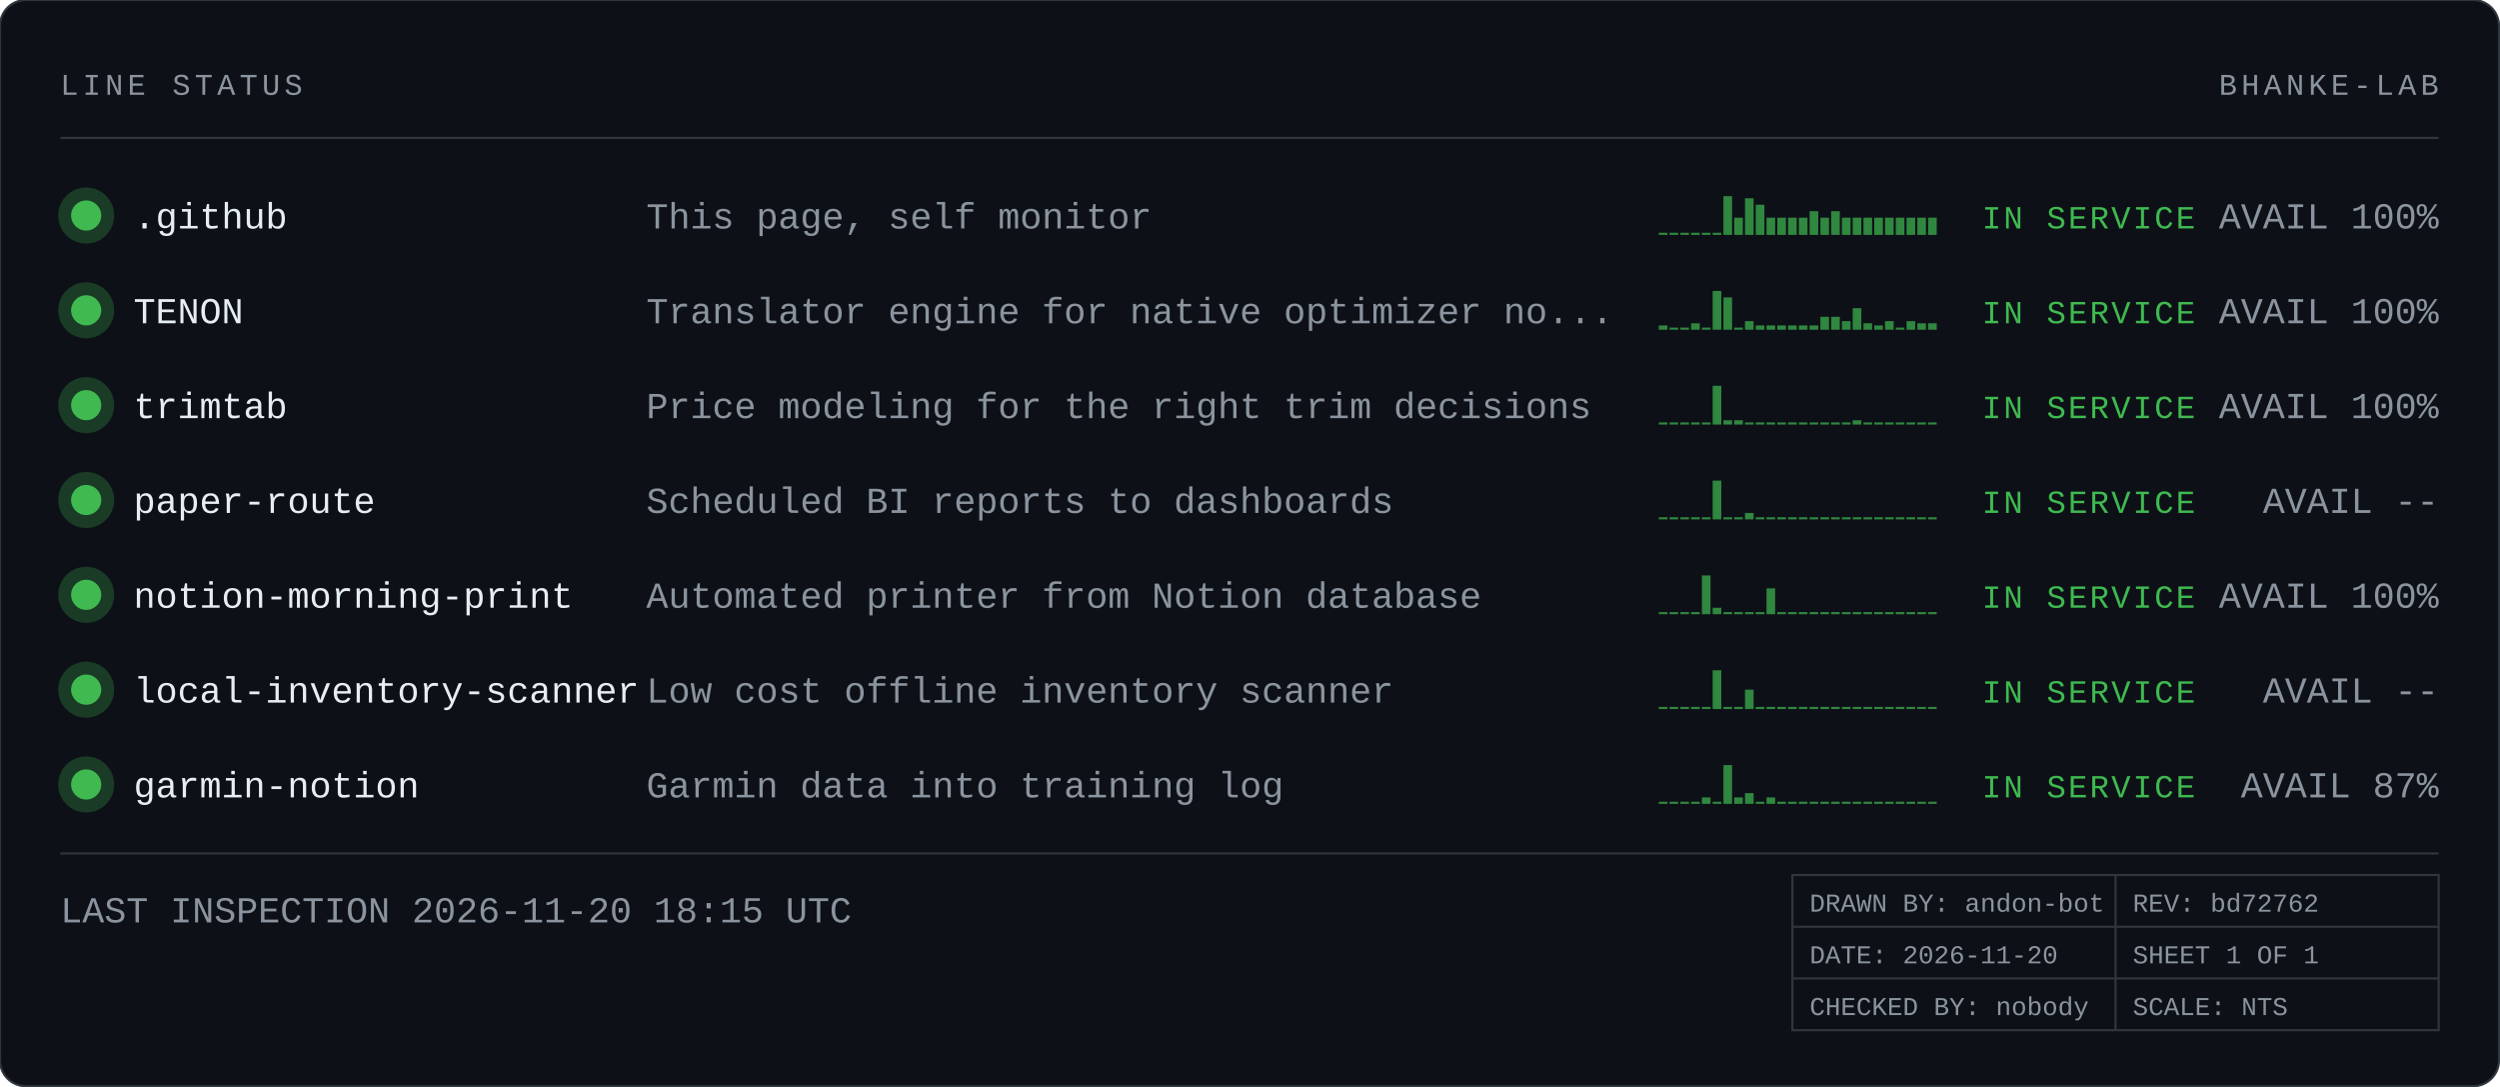
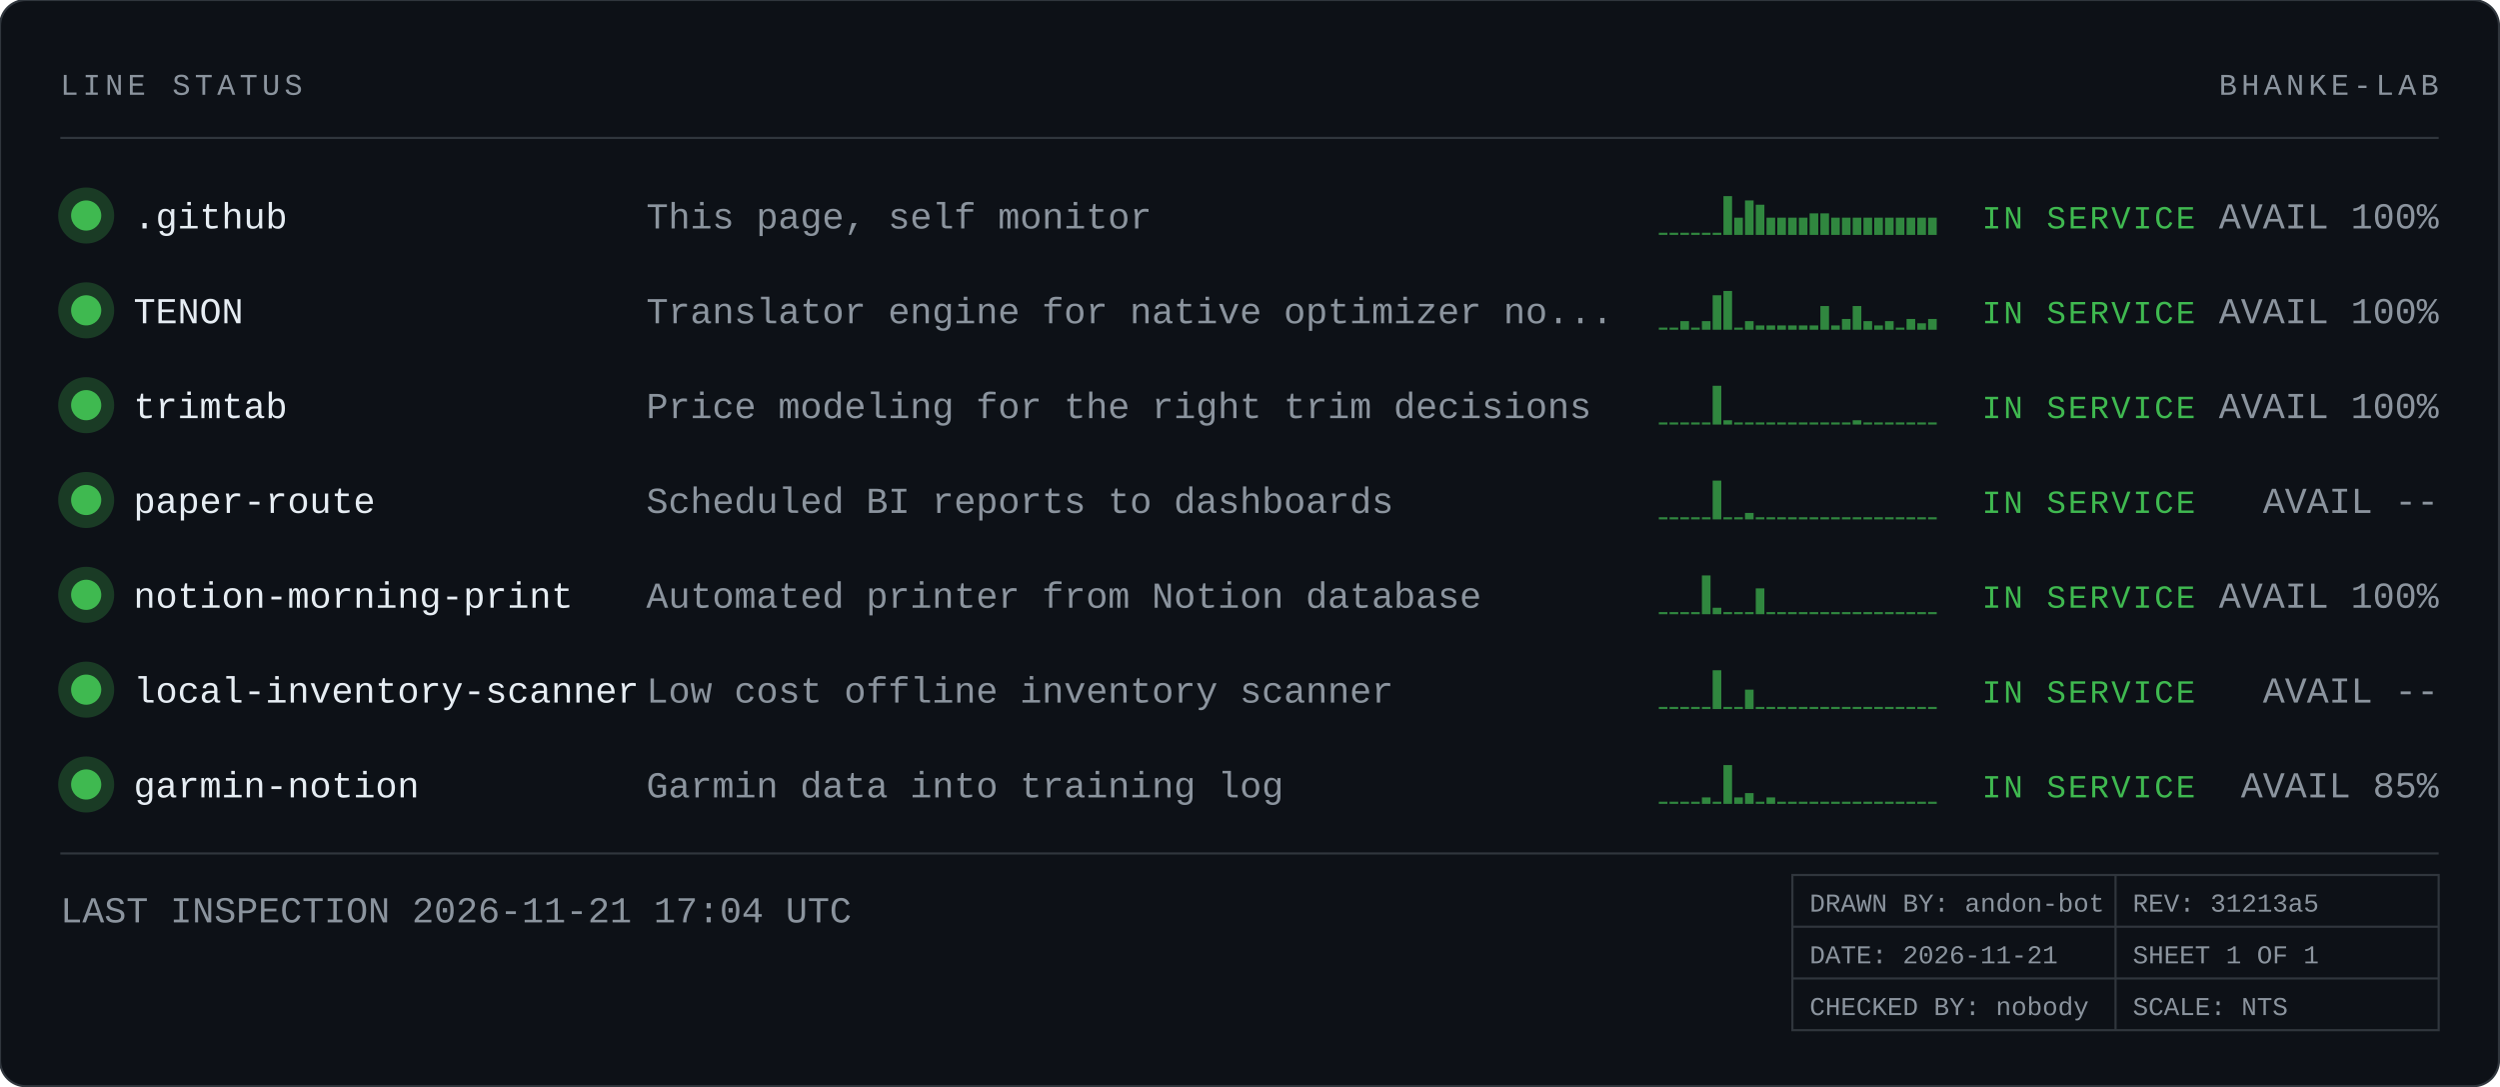
<svg xmlns="http://www.w3.org/2000/svg" width="1160" height="504" viewBox="0 0 1160 504" role="img" aria-label="Andon board">
  <style>
text { font-family: Consolas, 'Courier New', monospace; font-size: 17px; }
.hd { fill: #8b949e; font-size: 14px; letter-spacing: 2px; }
.name { fill: #e6edf3; }
.dim { fill: #8b949e; }
.st { font-size: 15px; letter-spacing: 1px; }
.tb { fill: #8b949e; font-size: 12px; }
</style>
  <rect x="0" y="0" width="1160" height="504" rx="12" fill="#0d1117" stroke="#30363d" />
  <text x="28" y="44" class="hd">LINE STATUS</text>
  <text x="1132" y="44" class="hd" text-anchor="end">BHANKE-LAB</text>
  <line x1="28" y1="64" x2="1132" y2="64" stroke="#30363d" />
  <circle cx="40" cy="100" r="13" fill="#3fb950" opacity="0.25" />
  <circle cx="40" cy="100" r="7" fill="#3fb950" />
  <text x="62" y="106" class="name">.github</text>
  <text x="300" y="106" class="dim">This page, self monitor</text>
  <rect x="770" y="108" width="4" height="1" fill="#3fb950" opacity="0.7" />
  <rect x="775" y="108" width="4" height="1" fill="#3fb950" opacity="0.7" />
  <rect x="780" y="108" width="4" height="1" fill="#3fb950" opacity="0.7" />
  <rect x="785" y="108" width="4" height="1" fill="#3fb950" opacity="0.7" />
  <rect x="790" y="108" width="4" height="1" fill="#3fb950" opacity="0.7" />
  <rect x="795" y="108" width="4" height="1" fill="#3fb950" opacity="0.7" />
  <rect x="800" y="91" width="4" height="18" fill="#3fb950" opacity="0.7" />
  <rect x="805" y="101" width="4" height="8" fill="#3fb950" opacity="0.7" />
-   <rect x="810" y="92" width="4" height="17" fill="#3fb950" opacity="0.7" />
+   <rect x="810" y="93" width="4" height="16" fill="#3fb950" opacity="0.7" />
  <rect x="815" y="95" width="4" height="14" fill="#3fb950" opacity="0.7" />
  <rect x="820" y="101" width="4" height="8" fill="#3fb950" opacity="0.7" />
  <rect x="825" y="101" width="4" height="8" fill="#3fb950" opacity="0.7" />
  <rect x="830" y="101" width="4" height="8" fill="#3fb950" opacity="0.7" />
  <rect x="835" y="101" width="4" height="8" fill="#3fb950" opacity="0.7" />
-   <rect x="840" y="98" width="4" height="11" fill="#3fb950" opacity="0.7" />
-   <rect x="845" y="101" width="4" height="8" fill="#3fb950" opacity="0.7" />
-   <rect x="850" y="98" width="4" height="11" fill="#3fb950" opacity="0.7" />
+   <rect x="840" y="99" width="4" height="10" fill="#3fb950" opacity="0.7" />
+   <rect x="845" y="99" width="4" height="10" fill="#3fb950" opacity="0.7" />
+   <rect x="850" y="101" width="4" height="8" fill="#3fb950" opacity="0.7" />
  <rect x="855" y="101" width="4" height="8" fill="#3fb950" opacity="0.7" />
  <rect x="860" y="101" width="4" height="8" fill="#3fb950" opacity="0.7" />
  <rect x="865" y="101" width="4" height="8" fill="#3fb950" opacity="0.7" />
  <rect x="870" y="101" width="4" height="8" fill="#3fb950" opacity="0.7" />
  <rect x="875" y="101" width="4" height="8" fill="#3fb950" opacity="0.7" />
  <rect x="880" y="101" width="4" height="8" fill="#3fb950" opacity="0.7" />
  <rect x="885" y="101" width="4" height="8" fill="#3fb950" opacity="0.7" />
  <rect x="890" y="101" width="4" height="8" fill="#3fb950" opacity="0.7" />
  <rect x="895" y="101" width="4" height="8" fill="#3fb950" opacity="0.7" />
  <text x="920" y="106" class="st" fill="#3fb950">IN SERVICE</text>
  <text x="1132" y="106" class="dim" text-anchor="end">AVAIL 100%</text>
  <circle cx="40" cy="144" r="13" fill="#3fb950" opacity="0.25" />
  <circle cx="40" cy="144" r="7" fill="#3fb950" />
  <text x="62" y="150" class="name">TENON</text>
  <text x="300" y="150" class="dim">Translator engine for native optimizer no...</text>
-   <rect x="770" y="151" width="4" height="2" fill="#3fb950" opacity="0.7" />
+   <rect x="770" y="152" width="4" height="1" fill="#3fb950" opacity="0.7" />
  <rect x="775" y="152" width="4" height="1" fill="#3fb950" opacity="0.7" />
-   <rect x="780" y="152" width="4" height="1" fill="#3fb950" opacity="0.7" />
-   <rect x="785" y="150" width="4" height="3" fill="#3fb950" opacity="0.7" />
-   <rect x="790" y="152" width="4" height="1" fill="#3fb950" opacity="0.7" />
-   <rect x="795" y="135" width="4" height="18" fill="#3fb950" opacity="0.7" />
-   <rect x="800" y="138" width="4" height="15" fill="#3fb950" opacity="0.7" />
+   <rect x="780" y="149" width="4" height="4" fill="#3fb950" opacity="0.7" />
+   <rect x="785" y="152" width="4" height="1" fill="#3fb950" opacity="0.7" />
+   <rect x="790" y="149" width="4" height="4" fill="#3fb950" opacity="0.7" />
+   <rect x="795" y="137" width="4" height="16" fill="#3fb950" opacity="0.7" />
+   <rect x="800" y="135" width="4" height="18" fill="#3fb950" opacity="0.7" />
  <rect x="805" y="152" width="4" height="1" fill="#3fb950" opacity="0.7" />
  <rect x="810" y="149" width="4" height="4" fill="#3fb950" opacity="0.7" />
  <rect x="815" y="151" width="4" height="2" fill="#3fb950" opacity="0.7" />
  <rect x="820" y="151" width="4" height="2" fill="#3fb950" opacity="0.7" />
  <rect x="825" y="151" width="4" height="2" fill="#3fb950" opacity="0.7" />
  <rect x="830" y="151" width="4" height="2" fill="#3fb950" opacity="0.7" />
  <rect x="835" y="151" width="4" height="2" fill="#3fb950" opacity="0.7" />
  <rect x="840" y="151" width="4" height="2" fill="#3fb950" opacity="0.7" />
-   <rect x="845" y="147" width="4" height="6" fill="#3fb950" opacity="0.7" />
-   <rect x="850" y="147" width="4" height="6" fill="#3fb950" opacity="0.7" />
-   <rect x="855" y="149" width="4" height="4" fill="#3fb950" opacity="0.7" />
-   <rect x="860" y="143" width="4" height="10" fill="#3fb950" opacity="0.7" />
-   <rect x="865" y="150" width="4" height="3" fill="#3fb950" opacity="0.7" />
+   <rect x="845" y="142" width="4" height="11" fill="#3fb950" opacity="0.7" />
+   <rect x="850" y="151" width="4" height="2" fill="#3fb950" opacity="0.7" />
+   <rect x="855" y="148" width="4" height="5" fill="#3fb950" opacity="0.7" />
+   <rect x="860" y="142" width="4" height="11" fill="#3fb950" opacity="0.7" />
+   <rect x="865" y="149" width="4" height="4" fill="#3fb950" opacity="0.7" />
  <rect x="870" y="151" width="4" height="2" fill="#3fb950" opacity="0.7" />
  <rect x="875" y="149" width="4" height="4" fill="#3fb950" opacity="0.7" />
  <rect x="880" y="152" width="4" height="1" fill="#3fb950" opacity="0.7" />
-   <rect x="885" y="149" width="4" height="4" fill="#3fb950" opacity="0.7" />
+   <rect x="885" y="148" width="4" height="5" fill="#3fb950" opacity="0.7" />
  <rect x="890" y="150" width="4" height="3" fill="#3fb950" opacity="0.7" />
-   <rect x="895" y="150" width="4" height="3" fill="#3fb950" opacity="0.7" />
+   <rect x="895" y="148" width="4" height="5" fill="#3fb950" opacity="0.7" />
  <text x="920" y="150" class="st" fill="#3fb950">IN SERVICE</text>
  <text x="1132" y="150" class="dim" text-anchor="end">AVAIL 100%</text>
  <circle cx="40" cy="188" r="13" fill="#3fb950" opacity="0.25" />
  <circle cx="40" cy="188" r="7" fill="#3fb950" />
  <text x="62" y="194" class="name">trimtab</text>
  <text x="300" y="194" class="dim">Price modeling for the right trim decisions</text>
  <rect x="770" y="196" width="4" height="1" fill="#3fb950" opacity="0.7" />
  <rect x="775" y="196" width="4" height="1" fill="#3fb950" opacity="0.7" />
  <rect x="780" y="196" width="4" height="1" fill="#3fb950" opacity="0.7" />
  <rect x="785" y="196" width="4" height="1" fill="#3fb950" opacity="0.7" />
  <rect x="790" y="196" width="4" height="1" fill="#3fb950" opacity="0.7" />
  <rect x="795" y="179" width="4" height="18" fill="#3fb950" opacity="0.7" />
  <rect x="800" y="195" width="4" height="2" fill="#3fb950" opacity="0.7" />
-   <rect x="805" y="195" width="4" height="2" fill="#3fb950" opacity="0.7" />
+   <rect x="805" y="196" width="4" height="1" fill="#3fb950" opacity="0.7" />
  <rect x="810" y="196" width="4" height="1" fill="#3fb950" opacity="0.7" />
  <rect x="815" y="196" width="4" height="1" fill="#3fb950" opacity="0.7" />
  <rect x="820" y="196" width="4" height="1" fill="#3fb950" opacity="0.7" />
  <rect x="825" y="196" width="4" height="1" fill="#3fb950" opacity="0.7" />
  <rect x="830" y="196" width="4" height="1" fill="#3fb950" opacity="0.7" />
  <rect x="835" y="196" width="4" height="1" fill="#3fb950" opacity="0.7" />
  <rect x="840" y="196" width="4" height="1" fill="#3fb950" opacity="0.7" />
  <rect x="845" y="196" width="4" height="1" fill="#3fb950" opacity="0.7" />
  <rect x="850" y="196" width="4" height="1" fill="#3fb950" opacity="0.7" />
  <rect x="855" y="196" width="4" height="1" fill="#3fb950" opacity="0.7" />
  <rect x="860" y="195" width="4" height="2" fill="#3fb950" opacity="0.7" />
  <rect x="865" y="196" width="4" height="1" fill="#3fb950" opacity="0.7" />
  <rect x="870" y="196" width="4" height="1" fill="#3fb950" opacity="0.7" />
  <rect x="875" y="196" width="4" height="1" fill="#3fb950" opacity="0.7" />
  <rect x="880" y="196" width="4" height="1" fill="#3fb950" opacity="0.7" />
  <rect x="885" y="196" width="4" height="1" fill="#3fb950" opacity="0.7" />
  <rect x="890" y="196" width="4" height="1" fill="#3fb950" opacity="0.7" />
  <rect x="895" y="196" width="4" height="1" fill="#3fb950" opacity="0.7" />
  <text x="920" y="194" class="st" fill="#3fb950">IN SERVICE</text>
  <text x="1132" y="194" class="dim" text-anchor="end">AVAIL 100%</text>
  <circle cx="40" cy="232" r="13" fill="#3fb950" opacity="0.25" />
  <circle cx="40" cy="232" r="7" fill="#3fb950" />
  <text x="62" y="238" class="name">paper-route</text>
  <text x="300" y="238" class="dim">Scheduled BI reports to dashboards</text>
  <rect x="770" y="240" width="4" height="1" fill="#3fb950" opacity="0.7" />
  <rect x="775" y="240" width="4" height="1" fill="#3fb950" opacity="0.7" />
  <rect x="780" y="240" width="4" height="1" fill="#3fb950" opacity="0.7" />
  <rect x="785" y="240" width="4" height="1" fill="#3fb950" opacity="0.7" />
  <rect x="790" y="240" width="4" height="1" fill="#3fb950" opacity="0.7" />
  <rect x="795" y="223" width="4" height="18" fill="#3fb950" opacity="0.7" />
  <rect x="800" y="240" width="4" height="1" fill="#3fb950" opacity="0.7" />
  <rect x="805" y="240" width="4" height="1" fill="#3fb950" opacity="0.7" />
  <rect x="810" y="238" width="4" height="3" fill="#3fb950" opacity="0.7" />
  <rect x="815" y="240" width="4" height="1" fill="#3fb950" opacity="0.7" />
  <rect x="820" y="240" width="4" height="1" fill="#3fb950" opacity="0.7" />
  <rect x="825" y="240" width="4" height="1" fill="#3fb950" opacity="0.7" />
  <rect x="830" y="240" width="4" height="1" fill="#3fb950" opacity="0.7" />
  <rect x="835" y="240" width="4" height="1" fill="#3fb950" opacity="0.7" />
  <rect x="840" y="240" width="4" height="1" fill="#3fb950" opacity="0.7" />
  <rect x="845" y="240" width="4" height="1" fill="#3fb950" opacity="0.7" />
  <rect x="850" y="240" width="4" height="1" fill="#3fb950" opacity="0.7" />
  <rect x="855" y="240" width="4" height="1" fill="#3fb950" opacity="0.7" />
  <rect x="860" y="240" width="4" height="1" fill="#3fb950" opacity="0.7" />
  <rect x="865" y="240" width="4" height="1" fill="#3fb950" opacity="0.7" />
  <rect x="870" y="240" width="4" height="1" fill="#3fb950" opacity="0.7" />
  <rect x="875" y="240" width="4" height="1" fill="#3fb950" opacity="0.7" />
  <rect x="880" y="240" width="4" height="1" fill="#3fb950" opacity="0.7" />
  <rect x="885" y="240" width="4" height="1" fill="#3fb950" opacity="0.7" />
  <rect x="890" y="240" width="4" height="1" fill="#3fb950" opacity="0.7" />
  <rect x="895" y="240" width="4" height="1" fill="#3fb950" opacity="0.7" />
  <text x="920" y="238" class="st" fill="#3fb950">IN SERVICE</text>
  <text x="1132" y="238" class="dim" text-anchor="end">AVAIL --</text>
  <circle cx="40" cy="276" r="13" fill="#3fb950" opacity="0.25" />
  <circle cx="40" cy="276" r="7" fill="#3fb950" />
  <text x="62" y="282" class="name">notion-morning-print</text>
  <text x="300" y="282" class="dim">Automated printer from Notion database</text>
  <rect x="770" y="284" width="4" height="1" fill="#3fb950" opacity="0.7" />
  <rect x="775" y="284" width="4" height="1" fill="#3fb950" opacity="0.7" />
  <rect x="780" y="284" width="4" height="1" fill="#3fb950" opacity="0.7" />
  <rect x="785" y="284" width="4" height="1" fill="#3fb950" opacity="0.7" />
  <rect x="790" y="267" width="4" height="18" fill="#3fb950" opacity="0.7" />
  <rect x="795" y="282" width="4" height="3" fill="#3fb950" opacity="0.7" />
  <rect x="800" y="284" width="4" height="1" fill="#3fb950" opacity="0.7" />
  <rect x="805" y="284" width="4" height="1" fill="#3fb950" opacity="0.7" />
  <rect x="810" y="284" width="4" height="1" fill="#3fb950" opacity="0.7" />
-   <rect x="815" y="284" width="4" height="1" fill="#3fb950" opacity="0.7" />
-   <rect x="820" y="273" width="4" height="12" fill="#3fb950" opacity="0.7" />
+   <rect x="815" y="273" width="4" height="12" fill="#3fb950" opacity="0.7" />
+   <rect x="820" y="284" width="4" height="1" fill="#3fb950" opacity="0.7" />
  <rect x="825" y="284" width="4" height="1" fill="#3fb950" opacity="0.7" />
  <rect x="830" y="284" width="4" height="1" fill="#3fb950" opacity="0.7" />
  <rect x="835" y="284" width="4" height="1" fill="#3fb950" opacity="0.7" />
  <rect x="840" y="284" width="4" height="1" fill="#3fb950" opacity="0.7" />
  <rect x="845" y="284" width="4" height="1" fill="#3fb950" opacity="0.7" />
  <rect x="850" y="284" width="4" height="1" fill="#3fb950" opacity="0.7" />
  <rect x="855" y="284" width="4" height="1" fill="#3fb950" opacity="0.7" />
  <rect x="860" y="284" width="4" height="1" fill="#3fb950" opacity="0.7" />
  <rect x="865" y="284" width="4" height="1" fill="#3fb950" opacity="0.7" />
  <rect x="870" y="284" width="4" height="1" fill="#3fb950" opacity="0.7" />
  <rect x="875" y="284" width="4" height="1" fill="#3fb950" opacity="0.7" />
  <rect x="880" y="284" width="4" height="1" fill="#3fb950" opacity="0.7" />
  <rect x="885" y="284" width="4" height="1" fill="#3fb950" opacity="0.7" />
  <rect x="890" y="284" width="4" height="1" fill="#3fb950" opacity="0.7" />
  <rect x="895" y="284" width="4" height="1" fill="#3fb950" opacity="0.7" />
  <text x="920" y="282" class="st" fill="#3fb950">IN SERVICE</text>
  <text x="1132" y="282" class="dim" text-anchor="end">AVAIL 100%</text>
  <circle cx="40" cy="320" r="13" fill="#3fb950" opacity="0.25" />
  <circle cx="40" cy="320" r="7" fill="#3fb950" />
  <text x="62" y="326" class="name">local-inventory-scanner</text>
  <text x="300" y="326" class="dim">Low cost offline inventory scanner</text>
  <rect x="770" y="328" width="4" height="1" fill="#3fb950" opacity="0.7" />
  <rect x="775" y="328" width="4" height="1" fill="#3fb950" opacity="0.7" />
  <rect x="780" y="328" width="4" height="1" fill="#3fb950" opacity="0.7" />
  <rect x="785" y="328" width="4" height="1" fill="#3fb950" opacity="0.7" />
  <rect x="790" y="328" width="4" height="1" fill="#3fb950" opacity="0.7" />
  <rect x="795" y="311" width="4" height="18" fill="#3fb950" opacity="0.7" />
  <rect x="800" y="328" width="4" height="1" fill="#3fb950" opacity="0.7" />
  <rect x="805" y="328" width="4" height="1" fill="#3fb950" opacity="0.7" />
  <rect x="810" y="320" width="4" height="9" fill="#3fb950" opacity="0.7" />
  <rect x="815" y="328" width="4" height="1" fill="#3fb950" opacity="0.7" />
  <rect x="820" y="328" width="4" height="1" fill="#3fb950" opacity="0.7" />
  <rect x="825" y="328" width="4" height="1" fill="#3fb950" opacity="0.7" />
  <rect x="830" y="328" width="4" height="1" fill="#3fb950" opacity="0.7" />
  <rect x="835" y="328" width="4" height="1" fill="#3fb950" opacity="0.7" />
  <rect x="840" y="328" width="4" height="1" fill="#3fb950" opacity="0.7" />
  <rect x="845" y="328" width="4" height="1" fill="#3fb950" opacity="0.7" />
  <rect x="850" y="328" width="4" height="1" fill="#3fb950" opacity="0.7" />
  <rect x="855" y="328" width="4" height="1" fill="#3fb950" opacity="0.7" />
  <rect x="860" y="328" width="4" height="1" fill="#3fb950" opacity="0.7" />
  <rect x="865" y="328" width="4" height="1" fill="#3fb950" opacity="0.7" />
  <rect x="870" y="328" width="4" height="1" fill="#3fb950" opacity="0.7" />
  <rect x="875" y="328" width="4" height="1" fill="#3fb950" opacity="0.7" />
  <rect x="880" y="328" width="4" height="1" fill="#3fb950" opacity="0.7" />
  <rect x="885" y="328" width="4" height="1" fill="#3fb950" opacity="0.7" />
  <rect x="890" y="328" width="4" height="1" fill="#3fb950" opacity="0.7" />
  <rect x="895" y="328" width="4" height="1" fill="#3fb950" opacity="0.7" />
  <text x="920" y="326" class="st" fill="#3fb950">IN SERVICE</text>
  <text x="1132" y="326" class="dim" text-anchor="end">AVAIL --</text>
  <circle cx="40" cy="364" r="13" fill="#3fb950" opacity="0.25" />
  <circle cx="40" cy="364" r="7" fill="#3fb950" />
  <text x="62" y="370" class="name">garmin-notion</text>
  <text x="300" y="370" class="dim">Garmin data into training log</text>
  <rect x="770" y="372" width="4" height="1" fill="#3fb950" opacity="0.7" />
  <rect x="775" y="372" width="4" height="1" fill="#3fb950" opacity="0.7" />
  <rect x="780" y="372" width="4" height="1" fill="#3fb950" opacity="0.7" />
  <rect x="785" y="372" width="4" height="1" fill="#3fb950" opacity="0.7" />
  <rect x="790" y="370" width="4" height="3" fill="#3fb950" opacity="0.7" />
  <rect x="795" y="372" width="4" height="1" fill="#3fb950" opacity="0.7" />
  <rect x="800" y="355" width="4" height="18" fill="#3fb950" opacity="0.7" />
  <rect x="805" y="370" width="4" height="3" fill="#3fb950" opacity="0.7" />
  <rect x="810" y="368" width="4" height="5" fill="#3fb950" opacity="0.7" />
  <rect x="815" y="372" width="4" height="1" fill="#3fb950" opacity="0.7" />
  <rect x="820" y="370" width="4" height="3" fill="#3fb950" opacity="0.7" />
  <rect x="825" y="372" width="4" height="1" fill="#3fb950" opacity="0.7" />
  <rect x="830" y="372" width="4" height="1" fill="#3fb950" opacity="0.7" />
  <rect x="835" y="372" width="4" height="1" fill="#3fb950" opacity="0.7" />
  <rect x="840" y="372" width="4" height="1" fill="#3fb950" opacity="0.7" />
  <rect x="845" y="372" width="4" height="1" fill="#3fb950" opacity="0.7" />
  <rect x="850" y="372" width="4" height="1" fill="#3fb950" opacity="0.7" />
  <rect x="855" y="372" width="4" height="1" fill="#3fb950" opacity="0.7" />
  <rect x="860" y="372" width="4" height="1" fill="#3fb950" opacity="0.7" />
  <rect x="865" y="372" width="4" height="1" fill="#3fb950" opacity="0.7" />
  <rect x="870" y="372" width="4" height="1" fill="#3fb950" opacity="0.7" />
  <rect x="875" y="372" width="4" height="1" fill="#3fb950" opacity="0.7" />
  <rect x="880" y="372" width="4" height="1" fill="#3fb950" opacity="0.7" />
  <rect x="885" y="372" width="4" height="1" fill="#3fb950" opacity="0.7" />
  <rect x="890" y="372" width="4" height="1" fill="#3fb950" opacity="0.7" />
  <rect x="895" y="372" width="4" height="1" fill="#3fb950" opacity="0.7" />
  <text x="920" y="370" class="st" fill="#3fb950">IN SERVICE</text>
-   <text x="1132" y="370" class="dim" text-anchor="end">AVAIL 87%</text>
+   <text x="1132" y="370" class="dim" text-anchor="end">AVAIL 85%</text>
  <line x1="28" y1="396" x2="1132" y2="396" stroke="#30363d" />
-   <text x="28" y="428" class="dim">LAST INSPECTION 2026-11-20 18:15 UTC</text>
+   <text x="28" y="428" class="dim">LAST INSPECTION 2026-11-21 17:04 UTC</text>
  <rect x="832" y="406" width="300" height="72" fill="none" stroke="#30363d" />
  <line x1="832" y1="430" x2="1132" y2="430" stroke="#30363d" />
  <line x1="832" y1="454" x2="1132" y2="454" stroke="#30363d" />
  <line x1="982" y1="406" x2="982" y2="478" stroke="#30363d" />
  <text x="840" y="423" class="tb">DRAWN BY: andon-bot</text>
-   <text x="990" y="423" class="tb">REV: bd72762</text>
-   <text x="840" y="447" class="tb">DATE: 2026-11-20</text>
+   <text x="990" y="423" class="tb">REV: 31213a5</text>
+   <text x="840" y="447" class="tb">DATE: 2026-11-21</text>
  <text x="990" y="447" class="tb">SHEET 1 OF 1</text>
  <text x="840" y="471" class="tb">CHECKED BY: nobody</text>
  <text x="990" y="471" class="tb">SCALE: NTS</text>
</svg>
